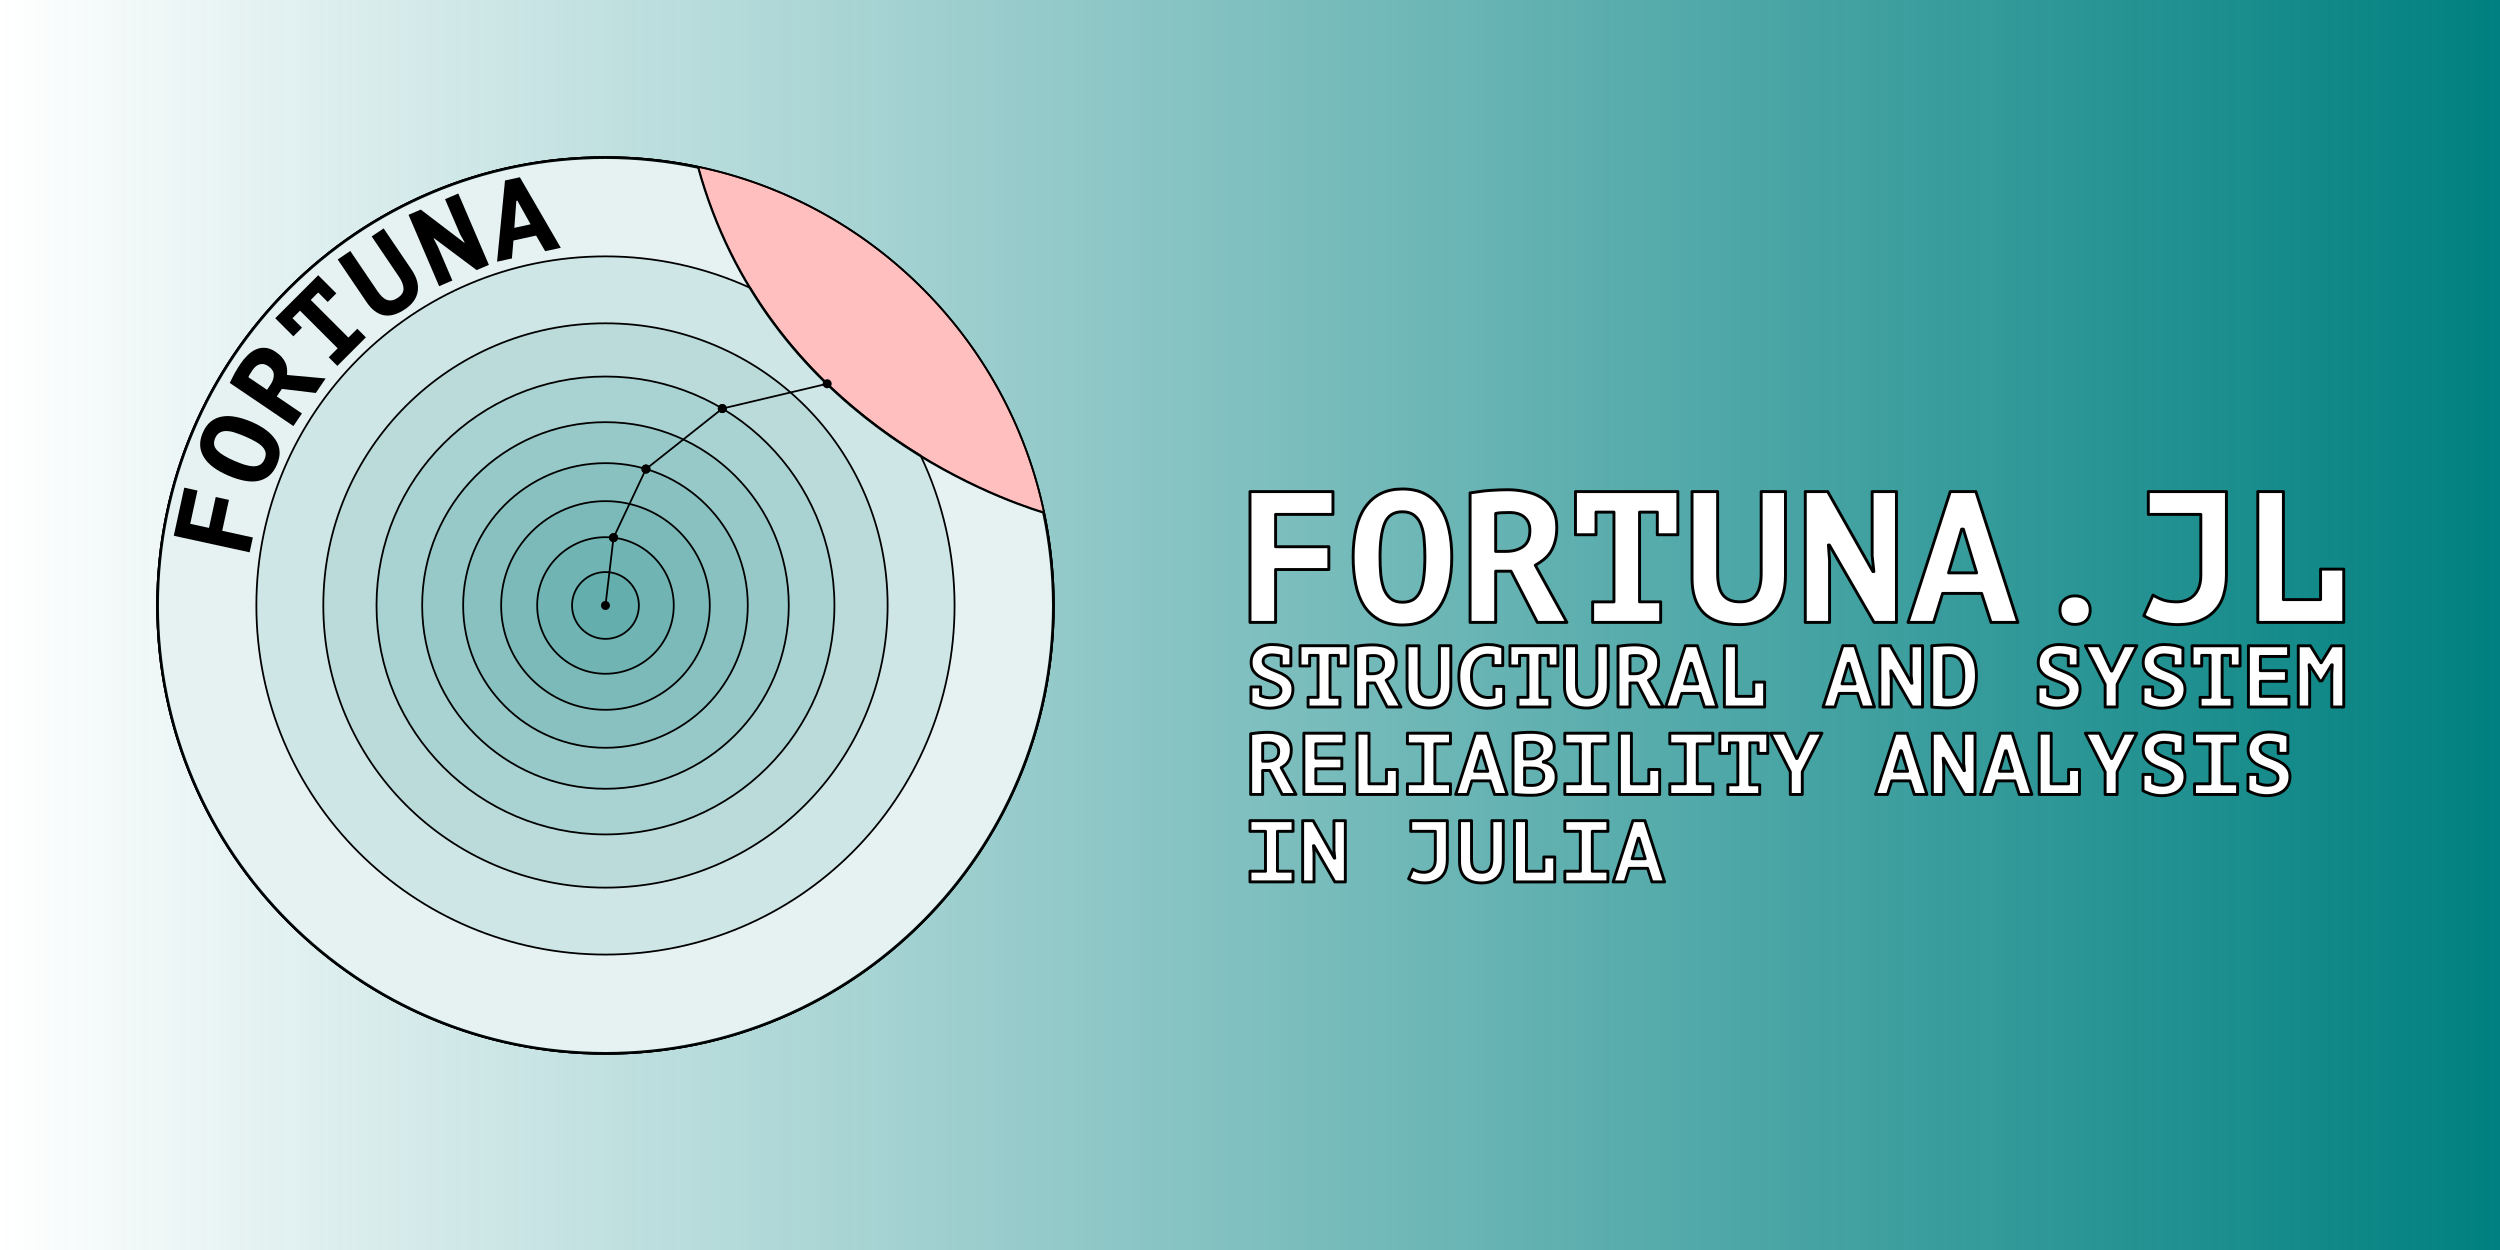
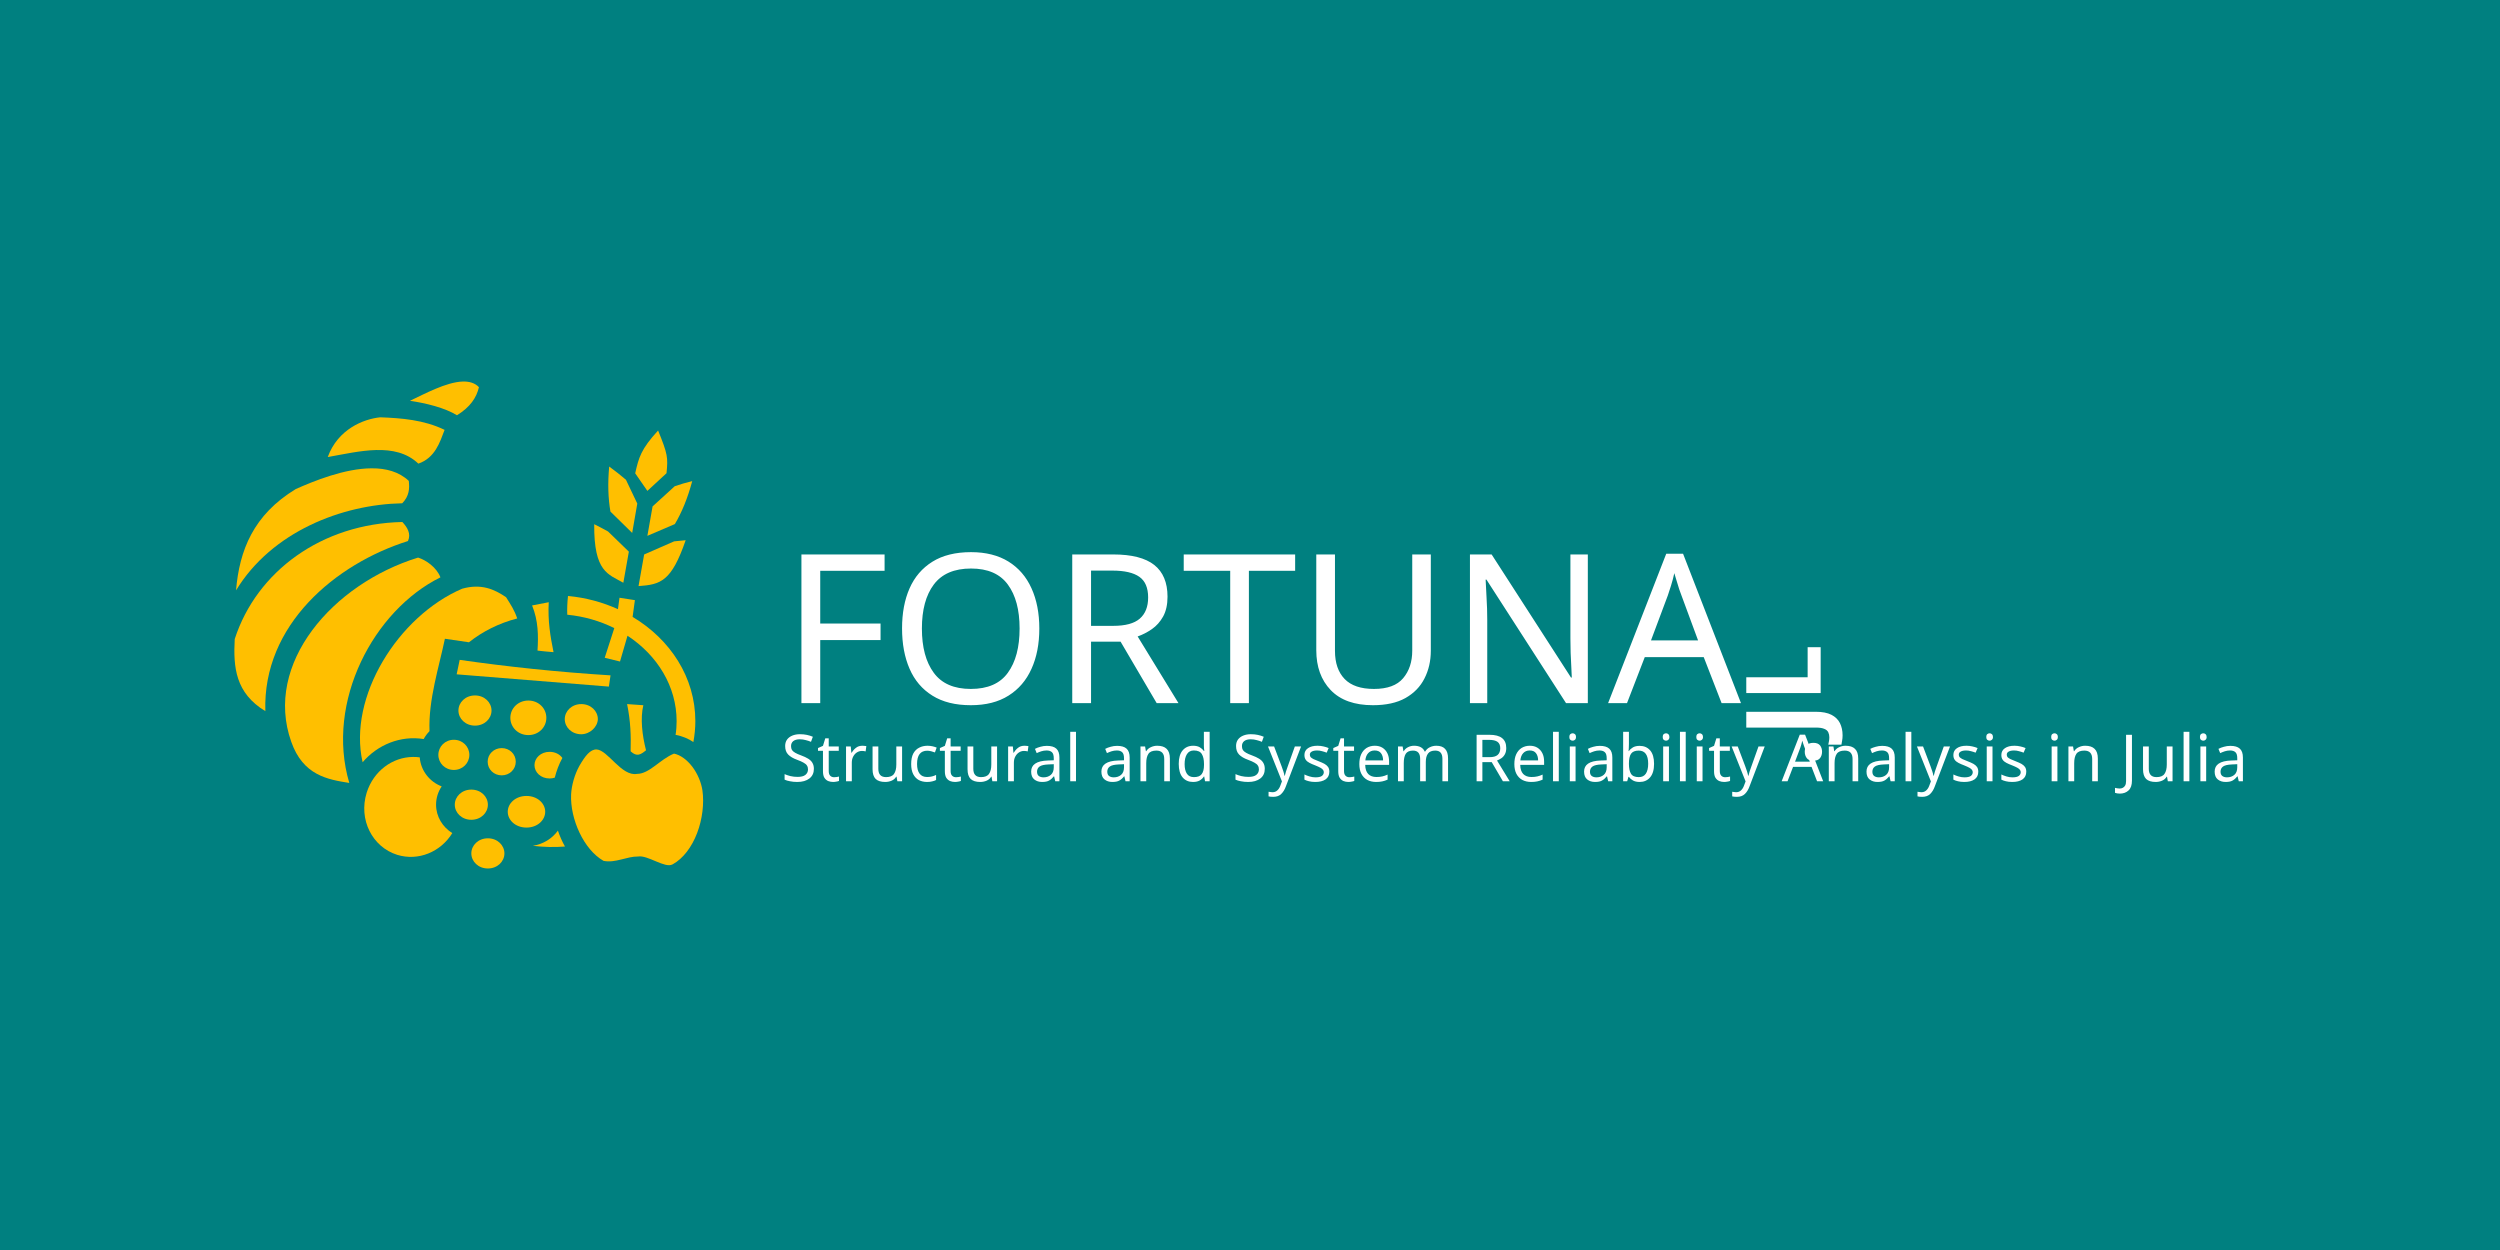
- <svg xmlns="http://www.w3.org/2000/svg" xmlns:xlink="http://www.w3.org/1999/xlink" width="1280" height="640" viewBox="0 0 338.667 169.333" version="1.1" id="svg1" xml:space="preserve">
+ <svg xmlns="http://www.w3.org/2000/svg" width="1280" height="640" viewBox="0 0 338.667 169.333" version="1.1" id="svg1" xml:space="preserve">
  <defs id="defs1">
-     <linearGradient id="linearGradient4">
-       <stop style="stop-color:#008080;stop-opacity:0;" offset="0" id="stop5" />
-       <stop style="stop-color:#008080;stop-opacity:1;" offset="1" id="stop4" />
+     <style id="style1">
+ 
+       .cls-3 {
+         fill: url(#linear-gradient-1);
+       }
+ 
+       .cls-4 {
+         fill: #fc9502;
+       }
+ 
+       .cls-5 {
+         fill: #fce202;
+       }
+     </style>
+     <linearGradient id="linear-gradient-1" gradientUnits="userSpaceOnUse" x1="94.141" y1="255" x2="94.141" y2="0.188" gradientTransform="translate(-89.774,-164.4345)">
+       <stop offset="0" stop-color="#ff4c0d" id="stop1" />
+       <stop offset="1" stop-color="#fc9502" id="stop2" />
    </linearGradient>
-     <linearGradient xlink:href="#linearGradient4" id="linearGradient5" x1="0" y1="84.667" x2="338.667" y2="84.667" gradientUnits="userSpaceOnUse" />
-     <marker style="overflow:visible" id="marker20-8" refX="0" refY="0" orient="auto" markerWidth="1" markerHeight="1" viewBox="0 0 1 1" preserveAspectRatio="xMidYMid">
-       <path transform="scale(0.5)" style="fill:context-stroke;fill-rule:evenodd;stroke:none" d="M 5,0 C 5,2.76 2.76,5 0,5 -2.76,5 -5,2.76 -5,0 c 0,-2.76 2.3,-5 5,-5 2.76,0 5,2.24 5,5 z" id="path20-5" />
-     </marker>
-     <marker style="overflow:visible" id="Dot-5" refX="0" refY="0" orient="auto" markerWidth="1" markerHeight="1" viewBox="0 0 1 1" preserveAspectRatio="xMidYMid">
-       <path transform="scale(0.5)" style="fill:context-stroke;fill-rule:evenodd;stroke:none" d="M 5,0 C 5,2.76 2.76,5 0,5 -2.76,5 -5,2.76 -5,0 c 0,-2.76 2.3,-5 5,-5 2.76,0 5,2.24 5,5 z" id="path19-5" />
-     </marker>
  </defs>
-   <rect style="fill:#ffffff;fill-opacity:1;stroke:none;stroke-width:1;stroke-linejoin:round;stroke-miterlimit:10" id="rect6-2" width="338.667" height="169.333" x="3.8146973e-06" y="3.8146973e-06" />
-   <rect style="fill:url(#linearGradient5);stroke:none;stroke-width:1;stroke-linejoin:round;stroke-miterlimit:10" id="rect6" width="338.667" height="169.333" x="0" y="0" />
-   <g id="g1" transform="matrix(0.2434166,0,0,0.2434167,21.16667,21.16667)">
-     <circle style="display:inline;fill:#ffffff;fill-opacity:1;stroke:#000000;stroke-width:1;stroke-linecap:round;stroke-linejoin:round;stroke-miterlimit:10;stroke-dasharray:none;stroke-opacity:1" id="path21-8" cx="-353.553" cy="3.126388e-13" r="249.5" transform="matrix(-0.7071068,-0.7071068,-0.7071068,0.7071068,0,0)" />
-     <path id="path2-6" style="display:inline;fill:#ff0000;fill-opacity:0.25;stroke:#000000;stroke-width:1;stroke-linecap:round;stroke-linejoin:round;stroke-miterlimit:10;stroke-opacity:1" d="M 250,0.5 A 249.5,249.5 0 0 0 0.5,250 249.5,249.5 0 0 0 250,499.5 249.5,249.5 0 0 0 499.5,250 249.5,249.5 0 0 0 250,0.5 Z m 0,0.499 A 249.001,249.001 0 0 1 301.568,6.455 C 339.406,144.155 466.145,189.959 493.526,198.35 a 249.001,249.001 0 0 1 5.474,51.65 A 249.001,249.001 0 0 1 250,499.001 249.001,249.001 0 0 1 0.999,250 249.001,249.001 0 0 1 250,0.999 Z" />
-     <g id="layer1-2" style="display:inline">
-       <path d="M 301.672,5.967 A 249.5,249.5 0 0 0 250,0.5 249.5,249.5 0 0 0 0.5,250 249.5,249.5 0 0 0 250,499.5 249.5,249.5 0 0 0 499.5,250 249.5,249.5 0 0 0 494.014,198.247 C 466.579,189.839 339.585,143.943 301.672,5.967 Z" style="display:inline;fill:#008080;fill-opacity:0.1;stroke:#000000;stroke-width:1" id="path8-4-5" />
-       <path d="M 425.367,166.537 C 393.402,146.954 357.345,117.267 330.587,73.261 A 194.282,194.282 0 0 0 250,55.718 194.282,194.282 0 0 0 55.718,250 194.282,194.282 0 0 0 250,444.282 194.282,194.282 0 0 0 444.282,250 194.282,194.282 0 0 0 425.367,166.537 Z" style="display:inline;opacity:1;fill:#008080;fill-opacity:0.1;stroke:#000000;stroke-width:1" id="path10-1" />
-       <path id="path3-7-5-3" style="display:inline;opacity:1;fill:#008080;fill-opacity:0.1;stroke:#000000;stroke-width:1" d="M 407.026,250 A 157.026,157.026 0 0 1 250,407.026 157.026,157.026 0 0 1 92.973,250 157.026,157.026 0 0 1 250,92.973 157.026,157.026 0 0 1 407.026,250 Z" />
-       <path id="path3-7-5-2-9" style="display:inline;opacity:1;fill:#008080;fill-opacity:0.1;stroke:#000000;stroke-width:1" d="M 377.418,250 A 127.418,127.418 0 0 1 250,377.418 127.418,127.418 0 0 1 122.582,250 127.418,127.418 0 0 1 250,122.582 127.418,127.418 0 0 1 377.418,250 Z" />
-       <path id="path3-7-5-2-4-7" style="display:inline;opacity:1;fill:#008080;fill-opacity:0.1;stroke:#000000;stroke-width:1" d="M 352.015,250 A 102.015,102.015 0 0 1 250,352.015 102.015,102.015 0 0 1 147.985,250 102.015,102.015 0 0 1 250,147.985 102.015,102.015 0 0 1 352.015,250 Z" />
-       <path id="path3-7-5-2-4-4-3" style="display:inline;opacity:1;fill:#008080;fill-opacity:0.1;stroke:#000000;stroke-width:1" d="M 329.203,250 A 79.203,79.203 0 0 1 250,329.203 79.203,79.203 0 0 1 170.797,250 79.203,79.203 0 0 1 250,170.797 79.203,79.203 0 0 1 329.203,250 Z" />
-       <path id="path3-7-5-2-4-4-5-7" style="display:inline;opacity:1;fill:#008080;fill-opacity:0.1;stroke:#000000;stroke-width:1" d="M 308.065,250 A 58.065,58.065 0 0 1 250,308.065 58.065,58.065 0 0 1 191.935,250 58.065,58.065 0 0 1 250,191.935 58.065,58.065 0 0 1 308.065,250 Z" />
-       <path id="path3-7-5-2-4-4-5-2-5" style="display:inline;opacity:1;fill:#008080;fill-opacity:0.1;stroke:#000000;stroke-width:1" d="M 288.006,250 A 38.006,38.006 0 0 1 250,288.006 38.006,38.006 0 0 1 211.994,250 38.006,38.006 0 0 1 250,211.994 38.006,38.006 0 0 1 288.006,250 Z" />
-       <path id="path3-7-5-2-4-4-5-2-0-0" style="display:inline;opacity:1;fill:#008080;fill-opacity:0.1;stroke:#000000;stroke-width:1" d="M 268.599,250 A 18.599,18.599 0 0 1 250,268.599 18.599,18.599 0 0 1 231.401,250 18.599,18.599 0 0 1 250,231.401 18.599,18.599 0 0 1 268.599,250 Z" />
-     </g>
-     <g id="layer3-2" style="display:inline">
-       <path style="opacity:1;fill:none;fill-opacity:0.9;stroke:#000000;stroke-width:1;stroke-linecap:round;stroke-linejoin:round;stroke-miterlimit:10;stroke-dasharray:none;marker-start:url(#marker20-8);marker-end:url(#Dot-5)" d="M 315.021,140.421 373.387,126.613" id="path18-1" />
-       <path style="display:inline;opacity:1;fill:none;fill-opacity:0.9;stroke:#000000;stroke-width:1;stroke-linecap:round;stroke-linejoin:round;stroke-miterlimit:10;stroke-dasharray:none;marker-start:url(#marker20-8);marker-end:url(#Dot-5)" d="m 272.533,174.073 42.49,-33.651" id="path17-8" />
-       <path style="display:inline;opacity:1;fill:none;fill-opacity:0.9;stroke:#000000;stroke-width:1;stroke-linecap:round;stroke-linejoin:round;stroke-miterlimit:10;stroke-dasharray:none;marker-start:url(#marker20-8);marker-end:url(#Dot-5)" d="m 254.494,212.261 18.04,-38.19" id="path16-7" />
-       <path style="display:inline;opacity:1;fill:none;fill-opacity:0.9;stroke:#000000;stroke-width:1;stroke-linecap:round;stroke-linejoin:round;stroke-miterlimit:10;stroke-dasharray:none;marker-start:url(#marker20-8);marker-end:url(#Dot-5)" d="m 250,250 4.494,-37.739" id="path15-1" />
-     </g>
-     <g id="layer2-5" style="display:inline">
-       <ellipse style="fill:none;stroke:none;stroke-width:1.081;stroke-linejoin:round;stroke-miterlimit:10;stroke-dasharray:none;stroke-opacity:1" id="path1-5" cx="353.553" cy="2.8421709e-14" rx="194.782" ry="194.782" transform="rotate(45)" />
-       <path d="m 9.748,211.212 5.845,-26.78 7.359,1.606 -4.042,18.517 10.435,2.277 3.752,-17.19 7.359,1.606 -3.752,17.19 17.069,3.726 -1.804,8.263 z M 40.103,177.735 q -4.823,-2.068 -8.292,-4.63 -3.469,-2.562 -5.276,-5.554 -1.864,-3.016 -2.09,-6.404 -0.202,-3.445 1.428,-7.247 1.752,-4.085 4.5,-6.265 2.748,-2.18 6.226,-2.771 3.502,-0.648 7.644,0.188 4.167,0.779 8.706,2.725 9.703,4.16 13.601,10.265 3.866,6.024 0.63,13.57 -1.752,4.085 -4.524,6.322 -2.748,2.18 -6.25,2.828 -3.478,0.591 -7.62,-0.244 -4.142,-0.836 -8.681,-2.782 z m 3.503,-8.171 q 2.894,1.241 5.488,2.084 2.618,0.787 4.783,0.909 2.132,0.041 3.77,-0.802 1.662,-0.9 2.611,-3.112 0.852,-1.986 0.617,-3.632 -0.292,-1.67 -1.653,-3.194 -1.362,-1.524 -3.793,-2.903 -2.464,-1.46 -5.982,-2.968 -2.78,-1.192 -5.374,-2.036 -2.57,-0.9 -4.758,-0.965 -2.164,-0.122 -3.826,0.778 -1.719,0.875 -2.692,3.145 -1.703,3.972 1.15,6.874 2.853,2.903 9.662,5.822 z M 40.914,126.159 q 0.592,-1.314 1.338,-2.747 0.73,-1.519 1.528,-2.917 0.832,-1.449 1.647,-2.762 0.814,-1.313 1.541,-2.386 1.696,-2.505 3.834,-4.561 2.122,-2.142 4.578,-3.237 2.491,-1.146 5.246,-0.921 2.79,0.174 5.755,2.182 2.198,1.488 3.522,3.056 1.308,1.482 2.015,3.08 0.708,1.598 0.866,3.345 0.142,1.662 -0.008,3.425 l 21.492,1.953 -5.469,8.077 -18.887,-2.277 -2.838,4.192 14.006,9.485 -4.742,7.003 z m 12.637,-7.1 q -0.727,1.073 -1.403,2.182 -0.641,1.057 -0.869,1.723 l 10.377,7.027 1.869,-2.76 q 1.973,-2.914 1.89,-5.654 -0.083,-2.74 -3.15,-4.817 -2.3,-1.558 -4.548,-0.992 -2.298,0.531 -4.168,3.292 z m 42.437,-7.184 4.977,-4.976 -20.954,-20.954 -4.191,4.191 5.282,5.282 -4.802,4.802 -10.084,-10.084 23.923,-23.922 10.084,10.084 -4.802,4.802 -5.282,-5.282 -4.147,4.147 20.954,20.954 4.933,-4.933 4.802,4.802 -15.89,15.89 z m 23.902,-67.237 6.646,-4.5 15.507,22.901 q 2.354,3.476 3.164,6.655 0.776,3.128 0.231,5.957 -0.528,2.743 -2.275,5.119 -1.747,2.376 -4.507,4.245 -6.646,4.5 -12.047,3.46 -5.35,-1.074 -9.538,-7.26 l -16.096,-23.77 7.003,-4.742 15.161,22.39 q 2.769,4.09 5.498,4.926 2.729,0.836 5.898,-1.31 3.067,-2.077 3.081,-4.919 0.03,-2.928 -2.566,-6.762 z m 34.789,1.053 -0.284,0.122 2.36,4.564 8.052,18.781 -7.376,3.163 -17.029,-39.719 6.809,-2.919 24.143,18.398 0.284,-0.122 -2.554,-4.547 -8.369,-19.519 7.376,-3.163 17.029,39.719 -6.809,2.919 z m 56.716,-1.543 -12.606,2.751 -0.855,9.981 -8.263,1.803 4.417,-45.196 8.263,-1.803 22.785,39.26 -8.686,1.896 z m -12.124,-4.305 9.047,-1.974 -7.363,-13.179 -0.543,0.118 z" id="text3" style="font-weight:bold;font-size:61.736px;line-height:1;font-family:'PT Mono';-inkscape-font-specification:'PT Mono, Bold';text-align:center;text-anchor:middle;stroke-linejoin:round;stroke-miterlimit:10" aria-label="FORTUNA" />
-     </g>
+   <rect style="display:inline;fill:#008080;fill-opacity:1;stroke:none;stroke-width:0;stroke-linecap:round;stroke-linejoin:round;stroke-miterlimit:10;stroke-dasharray:none" id="rect1" width="338.667" height="169.333" x="0" y="-1.110223e-16" />
+   <g id="g1">
+     <text xml:space="preserve" style="font-style:normal;font-variant:normal;font-weight:normal;font-stretch:normal;font-size:8.819px;line-height:1.5;font-family:'Tamil MN';-inkscape-font-specification:'Tamil MN, Normal';font-variant-ligatures:normal;font-variant-caps:normal;font-variant-numeric:normal;font-variant-east-asian:normal;text-align:center;text-anchor:middle;fill:#ffffff;fill-opacity:1;stroke:none;stroke-width:0;stroke-linecap:round;stroke-linejoin:round;stroke-miterlimit:10;stroke-dasharray:none" x="105.833" y="105.833" id="text4-5">
+       <tspan id="tspan15" x="105.833" y="105.833" style="text-align:start;text-anchor:start">Structural and System Reliability Analysis in Julia</tspan>
+     </text>
+     <text xml:space="preserve" style="font-style:normal;font-variant:normal;font-weight:bold;font-stretch:normal;font-size:14.111px;line-height:1.5;font-family:'Tamil MN';-inkscape-font-specification:'Tamil MN, Bold';font-variant-ligatures:normal;font-variant-caps:normal;font-variant-numeric:normal;font-variant-east-asian:normal;text-align:center;text-anchor:middle;fill:#ffffff;fill-opacity:1;stroke:none;stroke-width:0;stroke-linecap:round;stroke-linejoin:round;stroke-miterlimit:10;stroke-dasharray:none" x="-86.344" y="246.641" id="text4-8" transform="rotate(-90)">
+       <tspan id="tspan5" x="-86.344" y="246.641" style="font-style:normal;font-variant:normal;font-weight:bold;font-stretch:normal;font-size:14.111px;font-family:'Tamil MN';-inkscape-font-specification:'Tamil MN, Bold';font-variant-ligatures:normal;font-variant-caps:normal;font-variant-numeric:normal;font-variant-east-asian:normal">.JL</tspan>
+     </text>
+     <text xml:space="preserve" style="font-style:normal;font-variant:normal;font-weight:normal;font-stretch:normal;font-size:28.222px;line-height:1.5;font-family:'Tamil MN';-inkscape-font-specification:'Tamil MN, Normal';font-variant-ligatures:normal;font-variant-caps:normal;font-variant-numeric:normal;font-variant-east-asian:normal;fill:#ffffff;stroke-width:0;stroke-linecap:round;stroke-linejoin:round;stroke-miterlimit:10" x="105.833" y="95.25" id="text1">
+       <tspan id="tspan1" style="font-style:normal;font-variant:normal;font-weight:normal;font-stretch:normal;font-size:28.222px;font-family:'Tamil MN';-inkscape-font-specification:'Tamil MN, Normal';font-variant-ligatures:normal;font-variant-caps:normal;font-variant-numeric:normal;font-variant-east-asian:normal;stroke-width:0" x="105.833" y="95.25">FORTUNA</tspan>
+     </text>
  </g>
-   <g id="text7-6" style="font-weight:bold;font-size:11.848px;line-height:1;font-family:'PT Mono';-inkscape-font-specification:'PT Mono, Bold';fill:#ffffff;stroke-width:1;stroke-linejoin:round;stroke-miterlimit:10" aria-label="STRUCTURAL AND SYSTEM&#10;RELIABILITY ANALYSIS&#10;IN JULIA">
-     <path d="m 169.333,118.022 h 2.097 v -5.403 h -2.097 v -1.445 h 5.829 v 1.445 h -2.109 v 5.403 h 2.109 v 1.445 h -5.829 z m 8.661,-3.46 h -0.059 l 0.071,0.983 v 3.922 h -1.54 v -8.293 h 1.422 l 2.867,5.071 h 0.059 l -0.107,-0.995 v -4.076 h 1.54 v 8.293 h -1.422 z m 13.115,-3.388 h 4.952 v 5.284 q 0,0.675 -0.178,1.268 -0.166,0.592 -0.616,1.054 -0.284,0.284 -0.616,0.45 -0.32,0.166 -0.628,0.249 -0.308,0.083 -0.581,0.107 -0.273,0.024 -0.45,0.024 -0.569,0 -1.102,-0.13 -0.533,-0.118 -1.066,-0.438 l 0.581,-1.303 q 0.45,0.261 0.77,0.344 0.332,0.083 0.758,0.083 0.261,0 0.557,-0.095 0.308,-0.107 0.533,-0.344 0.415,-0.45 0.415,-1.256 v -3.85 h -3.329 z m 10.995,0 h 1.54 v 5.308 q 0,0.806 -0.213,1.398 -0.213,0.581 -0.604,0.972 -0.379,0.379 -0.912,0.569 -0.533,0.19 -1.173,0.19 -1.54,0 -2.287,-0.746 -0.735,-0.746 -0.735,-2.18 v -5.509 h 1.623 v 5.189 q 0,0.948 0.344,1.374 0.344,0.427 1.078,0.427 0.711,0 1.019,-0.45 0.32,-0.462 0.32,-1.351 z m 7.038,4.917 h 1.469 v 3.377 h -5.45 v -8.293 h 1.623 v 6.848 h 2.358 z m 2.843,1.931 h 2.097 v -5.403 h -2.097 v -1.445 h 5.829 v 1.445 h -2.109 v 5.403 h 2.109 v 1.445 h -5.829 z m 11.208,-0.391 h -2.476 l -0.569,1.836 h -1.623 l 2.678,-8.293 h 1.623 l 2.666,8.293 h -1.706 z m -2.097,-1.303 h 1.777 l -0.841,-2.772 h -0.107 z" id="path4" style="fill:#ffffff;fill-opacity:1;stroke:#000000;stroke-width:0.397;stroke-dasharray:none;stroke-opacity:1" />
-     <path d="m 169.428,99.409 q 0.273,-0.047 0.581,-0.083 0.32,-0.047 0.628,-0.071 0.32,-0.024 0.616,-0.036 0.296,-0.012 0.545,-0.012 0.581,0 1.137,0.118 0.569,0.107 1.007,0.379 0.45,0.272 0.711,0.735 0.272,0.462 0.272,1.149 0,0.509 -0.107,0.889 -0.095,0.367 -0.273,0.652 -0.178,0.284 -0.438,0.498 -0.249,0.201 -0.545,0.367 l 2.002,3.625 h -1.872 l -1.671,-3.246 h -0.972 v 3.246 h -1.623 z m 2.488,1.244 q -0.249,0 -0.498,0.012 -0.237,0.012 -0.367,0.047 v 2.405 h 0.64 q 0.675,0 1.102,-0.308 0.427,-0.308 0.427,-1.019 0,-0.533 -0.332,-0.829 -0.332,-0.308 -0.972,-0.308 z m 4.715,-1.327 h 5.438 v 1.445 h -3.815 v 1.931 h 3.519 v 1.445 h -3.519 v 2.026 h 3.874 v 1.445 h -5.497 z m 11.184,4.917 h 1.469 v 3.377 h -5.45 v -8.293 h 1.623 v 6.848 h 2.358 z m 2.843,1.931 h 2.097 v -5.403 h -2.097 v -1.445 h 5.829 v 1.445 h -2.109 v 5.403 h 2.109 v 1.445 h -5.829 z m 11.208,-0.391 h -2.476 l -0.569,1.836 h -1.623 l 2.678,-8.293 h 1.623 l 2.666,8.293 h -1.706 z m -2.097,-1.303 h 1.777 l -0.841,-2.772 h -0.107 z m 10.781,-3.223 q 0,0.308 -0.083,0.616 -0.071,0.308 -0.249,0.569 -0.178,0.249 -0.462,0.45 -0.284,0.19 -0.687,0.284 v 0.071 q 0.355,0.059 0.675,0.201 0.32,0.142 0.557,0.391 0.237,0.249 0.367,0.604 0.142,0.355 0.142,0.841 0,0.64 -0.272,1.114 -0.273,0.462 -0.735,0.758 -0.45,0.296 -1.031,0.438 -0.581,0.142 -1.197,0.142 -0.201,0 -0.521,0 -0.308,0 -0.675,-0.024 -0.355,-0.012 -0.735,-0.047 -0.367,-0.035 -0.675,-0.107 v -8.175 q 0.225,-0.036 0.509,-0.071 0.296,-0.036 0.628,-0.059 0.332,-0.024 0.675,-0.036 0.355,-0.012 0.699,-0.012 0.581,0 1.126,0.095 0.557,0.083 0.983,0.308 0.438,0.225 0.699,0.628 0.261,0.403 0.261,1.019 z m -2.962,5.142 q 0.296,0 0.569,-0.071 0.284,-0.071 0.498,-0.213 0.213,-0.154 0.344,-0.379 0.13,-0.225 0.13,-0.533 0,-0.391 -0.154,-0.616 -0.154,-0.225 -0.403,-0.344 -0.249,-0.13 -0.557,-0.166 -0.308,-0.036 -0.616,-0.036 h -0.865 v 2.287 q 0.059,0.024 0.19,0.035 0.13,0.012 0.273,0.024 0.154,0 0.308,0.012 0.166,0 0.284,0 z m -0.533,-3.59 q 0.166,0 0.379,-0.012 0.225,-0.012 0.367,-0.035 0.45,-0.142 0.77,-0.427 0.332,-0.284 0.332,-0.746 0,-0.308 -0.118,-0.509 -0.118,-0.201 -0.32,-0.32 -0.19,-0.118 -0.438,-0.166 -0.249,-0.047 -0.521,-0.047 -0.308,0 -0.569,0.012 -0.261,0.012 -0.403,0.035 v 2.216 z m 4.929,3.365 h 2.097 v -5.403 h -2.097 v -1.445 h 5.829 v 1.445 h -2.109 v 5.403 h 2.109 v 1.445 h -5.829 z m 11.374,-1.931 h 1.469 v 3.377 h -5.45 v -8.293 h 1.623 v 6.848 h 2.358 z m 2.843,1.931 h 2.097 v -5.403 H 226.202 v -1.445 h 5.829 v 1.445 h -2.109 v 5.403 h 2.109 v 1.445 H 226.202 Z m 7.867,0.142 h 1.351 v -5.687 h -1.137 v 1.434 h -1.303 v -2.737 h 6.493 v 2.737 h -1.303 v -1.434 h -1.126 v 5.687 h 1.339 v 1.303 h -4.313 z m 8.459,-1.753 -2.678,-5.237 h 1.931 l 1.599,3.424 h 0.059 l 1.635,-3.424 h 1.742 l -2.666,5.225 v 3.069 h -1.623 z m 16.208,1.22 h -2.476 l -0.569,1.836 h -1.623 l 2.678,-8.293 h 1.623 l 2.666,8.293 h -1.706 z m -2.097,-1.303 h 1.777 l -0.841,-2.772 h -0.107 z m 6.658,-1.765 h -0.059 l 0.071,0.983 v 3.922 h -1.54 v -8.293 h 1.422 l 2.867,5.071 h 0.059 l -0.107,-0.995 v -4.076 h 1.54 v 8.293 h -1.422 z m 9.656,3.069 h -2.476 l -0.569,1.836 h -1.623 l 2.678,-8.293 h 1.623 l 2.666,8.293 h -1.706 z m -2.097,-1.303 h 1.777 l -0.841,-2.772 h -0.107 z m 9.371,-0.237 h 1.469 v 3.377 h -5.45 v -8.293 h 1.623 v 6.848 h 2.358 z m 4.952,0.32 -2.678,-5.237 h 1.931 l 1.599,3.424 h 0.059 l 1.635,-3.424 h 1.742 l -2.666,5.225 v 3.069 h -1.623 z m 5.13,0.344 h 1.303 v 1.173 q 0.035,0.012 0.071,0.024 0.272,0.118 0.592,0.201 0.332,0.071 0.699,0.071 0.663,0 1.031,-0.261 0.367,-0.272 0.367,-0.723 0,-0.403 -0.308,-0.652 -0.296,-0.249 -0.746,-0.438 -0.438,-0.19 -0.972,-0.379 -0.521,-0.19 -0.972,-0.474 -0.438,-0.296 -0.746,-0.735 -0.296,-0.438 -0.296,-1.137 0,-0.533 0.201,-0.972 0.213,-0.45 0.581,-0.77 0.379,-0.32 0.9,-0.498 0.521,-0.178 1.161,-0.178 0.723,0 1.422,0.13 0.699,0.13 1.114,0.355 v 2.405 h -1.303 v -1.315 q -0.035,0 -0.071,-0.012 -0.261,-0.071 -0.569,-0.107 -0.296,-0.047 -0.592,-0.047 -0.569,0 -0.9,0.225 -0.32,0.225 -0.32,0.604 0,0.391 0.296,0.64 0.308,0.249 0.746,0.45 0.45,0.201 0.972,0.403 0.533,0.201 0.972,0.498 0.45,0.284 0.746,0.723 0.308,0.438 0.308,1.102 0,0.64 -0.237,1.126 -0.237,0.474 -0.663,0.806 -0.427,0.32 -1.007,0.474 -0.581,0.166 -1.256,0.166 -0.45,0 -0.841,-0.071 -0.379,-0.071 -0.711,-0.178 -0.32,-0.107 -0.569,-0.225 -0.249,-0.118 -0.403,-0.201 z m 6.978,1.268 h 2.097 v -5.403 h -2.097 v -1.445 h 5.829 v 1.445 h -2.109 v 5.403 h 2.109 v 1.445 h -5.829 z m 7.239,-1.268 h 1.303 v 1.173 q 0.035,0.012 0.071,0.024 0.272,0.118 0.592,0.201 0.332,0.071 0.699,0.071 0.663,0 1.031,-0.261 0.367,-0.272 0.367,-0.723 0,-0.403 -0.308,-0.652 -0.296,-0.249 -0.746,-0.438 -0.438,-0.19 -0.972,-0.379 -0.521,-0.19 -0.972,-0.474 -0.438,-0.296 -0.746,-0.735 -0.296,-0.438 -0.296,-1.137 0,-0.533 0.201,-0.972 0.213,-0.45 0.581,-0.77 0.379,-0.32 0.9,-0.498 0.521,-0.178 1.161,-0.178 0.723,0 1.422,0.13 0.699,0.13 1.114,0.355 v 2.405 h -1.303 v -1.315 q -0.035,0 -0.071,-0.012 -0.261,-0.071 -0.569,-0.107 -0.296,-0.047 -0.592,-0.047 -0.569,0 -0.9,0.225 -0.32,0.225 -0.32,0.604 0,0.391 0.296,0.64 0.308,0.249 0.746,0.45 0.45,0.201 0.972,0.403 0.533,0.201 0.972,0.498 0.45,0.284 0.746,0.723 0.308,0.438 0.308,1.102 0,0.64 -0.237,1.126 -0.237,0.474 -0.663,0.806 -0.427,0.32 -1.007,0.474 -0.581,0.166 -1.256,0.166 -0.45,0 -0.841,-0.071 -0.379,-0.071 -0.711,-0.178 -0.32,-0.107 -0.569,-0.225 -0.249,-0.118 -0.403,-0.201 z" id="path3" style="font-weight:bold;font-size:11.848px;line-height:1;font-family:'PT Mono';-inkscape-font-specification:'PT Mono, Bold';fill:#ffffff;fill-opacity:1;stroke:#000000;stroke-width:0.397;stroke-linejoin:round;stroke-miterlimit:10;stroke-dasharray:none;stroke-opacity:1" />
-     <path d="m 169.464,93.059 h 1.303 v 1.173 q 0.036,0.012 0.071,0.024 0.273,0.118 0.592,0.201 0.332,0.071 0.699,0.071 0.663,0 1.031,-0.261 0.367,-0.272 0.367,-0.723 0,-0.403 -0.308,-0.652 -0.296,-0.249 -0.746,-0.438 -0.438,-0.19 -0.972,-0.379 -0.521,-0.19 -0.972,-0.474 -0.438,-0.296 -0.746,-0.735 -0.296,-0.438 -0.296,-1.137 0,-0.533 0.201,-0.972 0.213,-0.45 0.581,-0.77 0.379,-0.32 0.9,-0.498 0.521,-0.178 1.161,-0.178 0.723,0 1.422,0.13 0.699,0.13 1.114,0.355 v 2.405 h -1.303 v -1.315 q -0.036,0 -0.071,-0.012 -0.261,-0.071 -0.569,-0.107 -0.296,-0.047 -0.592,-0.047 -0.569,0 -0.9,0.225 -0.32,0.225 -0.32,0.604 0,0.391 0.296,0.64 0.308,0.249 0.746,0.45 0.45,0.201 0.972,0.403 0.533,0.201 0.972,0.498 0.45,0.284 0.746,0.723 0.308,0.438 0.308,1.102 0,0.64 -0.237,1.126 -0.237,0.474 -0.663,0.806 -0.427,0.32 -1.007,0.474 -0.581,0.166 -1.256,0.166 -0.45,0 -0.841,-0.071 -0.379,-0.071 -0.711,-0.178 -0.32,-0.107 -0.569,-0.225 -0.249,-0.118 -0.403,-0.201 z m 7.737,1.41 h 1.351 v -5.687 h -1.137 v 1.434 h -1.303 v -2.737 h 6.493 v 2.737 h -1.303 v -1.434 h -1.126 v 5.687 h 1.339 v 1.303 h -4.313 z m 6.445,-6.907 q 0.272,-0.047 0.581,-0.083 0.32,-0.047 0.628,-0.071 0.32,-0.024 0.616,-0.036 0.296,-0.012 0.545,-0.012 0.581,0 1.137,0.118 0.569,0.107 1.007,0.379 0.45,0.272 0.711,0.735 0.273,0.462 0.273,1.149 0,0.509 -0.107,0.889 -0.095,0.367 -0.273,0.652 -0.178,0.284 -0.438,0.498 -0.249,0.201 -0.545,0.367 l 2.002,3.625 h -1.872 l -1.671,-3.246 h -0.972 v 3.246 h -1.623 z m 2.488,1.244 q -0.249,0 -0.498,0.012 -0.237,0.012 -0.367,0.047 v 2.405 h 0.64 q 0.675,0 1.102,-0.308 0.427,-0.308 0.427,-1.019 0,-0.533 -0.332,-0.829 -0.332,-0.308 -0.972,-0.308 z m 8.862,-1.327 h 1.54 v 5.308 q 0,0.806 -0.213,1.398 -0.213,0.581 -0.604,0.972 -0.379,0.379 -0.912,0.569 -0.533,0.19 -1.173,0.19 -1.54,0 -2.287,-0.746 -0.735,-0.746 -0.735,-2.18 v -5.509 h 1.623 v 5.189 q 0,0.948 0.344,1.374 0.344,0.427 1.078,0.427 0.711,0 1.019,-0.45 0.32,-0.462 0.32,-1.351 z m 7.393,5.509 h 1.303 v 2.37 q -0.379,0.272 -0.972,0.427 -0.581,0.154 -1.197,0.154 -0.782,0 -1.493,-0.225 -0.699,-0.237 -1.232,-0.746 -0.533,-0.521 -0.853,-1.339 -0.32,-0.829 -0.32,-2.002 0,-1.22 0.355,-2.038 0.367,-0.829 0.936,-1.327 0.569,-0.509 1.268,-0.723 0.699,-0.225 1.374,-0.225 0.711,0 1.197,0.118 0.498,0.118 0.817,0.272 v 2.464 h -1.303 v -1.351 q -0.367,-0.059 -0.758,-0.059 -0.462,0 -0.865,0.178 -0.391,0.166 -0.687,0.521 -0.296,0.355 -0.462,0.9 -0.166,0.533 -0.166,1.268 0,0.64 0.154,1.173 0.154,0.521 0.45,0.9 0.296,0.379 0.723,0.592 0.427,0.201 0.972,0.201 0.391,0 0.758,-0.071 z m 3.246,1.481 h 1.351 v -5.687 h -1.137 v 1.434 h -1.303 v -2.737 h 6.493 v 2.737 h -1.303 v -1.434 h -1.126 v 5.687 h 1.339 v 1.303 h -4.313 z m 10.687,-6.99 h 1.54 v 5.308 q 0,0.806 -0.213,1.398 -0.213,0.581 -0.604,0.972 -0.379,0.379 -0.912,0.569 -0.533,0.19 -1.173,0.19 -1.54,0 -2.287,-0.746 -0.735,-0.746 -0.735,-2.18 v -5.509 h 1.623 v 5.189 q 0,0.948 0.344,1.374 0.344,0.427 1.078,0.427 0.711,0 1.019,-0.45 0.32,-0.462 0.32,-1.351 z m 2.867,0.083 q 0.273,-0.047 0.581,-0.083 0.32,-0.047 0.628,-0.071 0.32,-0.024 0.616,-0.036 0.296,-0.012 0.545,-0.012 0.581,0 1.137,0.118 0.569,0.107 1.007,0.379 0.45,0.272 0.711,0.735 0.272,0.462 0.272,1.149 0,0.509 -0.107,0.889 -0.095,0.367 -0.273,0.652 -0.178,0.284 -0.438,0.498 -0.249,0.201 -0.545,0.367 l 2.002,3.625 h -1.872 l -1.671,-3.246 h -0.972 v 3.246 h -1.623 z m 2.488,1.244 q -0.249,0 -0.498,0.012 -0.237,0.012 -0.367,0.047 v 2.405 h 0.64 q 0.675,0 1.102,-0.308 0.427,-0.308 0.427,-1.019 0,-0.533 -0.332,-0.829 -0.332,-0.308 -0.972,-0.308 z m 8.625,5.13 h -2.476 l -0.569,1.836 h -1.623 l 2.678,-8.293 h 1.623 l 2.666,8.293 h -1.706 z m -2.097,-1.303 h 1.777 l -0.841,-2.772 h -0.107 z m 9.371,-0.237 h 1.469 v 3.377 h -5.45 v -8.293 h 1.623 v 6.848 h 2.358 z m 14.051,1.54 h -2.476 l -0.569,1.836 h -1.623 l 2.678,-8.293 h 1.623 l 2.666,8.293 h -1.706 z m -2.097,-1.303 h 1.777 l -0.841,-2.772 h -0.107 z m 6.658,-1.765 h -0.059 l 0.071,0.983 v 3.922 h -1.54 v -8.293 h 1.422 l 2.867,5.071 h 0.059 l -0.107,-0.995 v -4.076 h 1.54 v 8.293 h -1.422 z m 5.509,-3.388 q 0.107,-0.012 0.367,-0.036 0.273,-0.024 0.604,-0.036 0.344,-0.024 0.699,-0.036 0.367,-0.012 0.652,-0.012 1.102,0 1.825,0.32 0.723,0.32 1.137,0.889 0.427,0.557 0.592,1.327 0.166,0.758 0.166,1.659 0,0.817 -0.166,1.599 -0.166,0.782 -0.604,1.398 -0.427,0.604 -1.197,0.983 -0.758,0.367 -1.955,0.367 -0.19,0 -0.486,-0.012 -0.296,-0.012 -0.604,-0.036 -0.308,-0.012 -0.592,-0.036 -0.284,-0.012 -0.438,-0.036 z m 2.381,1.327 q -0.225,0 -0.438,0.024 -0.213,0.012 -0.32,0.024 v 5.557 q 0.047,0.012 0.142,0.024 0.095,0 0.19,0.012 0.107,0 0.201,0.012 0.095,0 0.154,0 0.687,0 1.09,-0.249 0.415,-0.261 0.616,-0.675 0.201,-0.415 0.261,-0.936 0.059,-0.521 0.059,-1.043 0,-0.45 -0.059,-0.936 -0.047,-0.486 -0.249,-0.889 -0.19,-0.403 -0.581,-0.663 -0.391,-0.261 -1.066,-0.261 z m 12.014,4.253 h 1.303 v 1.173 q 0.035,0.012 0.071,0.024 0.272,0.118 0.592,0.201 0.332,0.071 0.699,0.071 0.663,0 1.031,-0.261 0.367,-0.272 0.367,-0.723 0,-0.403 -0.308,-0.652 -0.296,-0.249 -0.746,-0.438 -0.438,-0.19 -0.972,-0.379 -0.521,-0.19 -0.972,-0.474 -0.438,-0.296 -0.746,-0.735 -0.296,-0.438 -0.296,-1.137 0,-0.533 0.201,-0.972 0.213,-0.45 0.581,-0.77 0.379,-0.32 0.9,-0.498 0.521,-0.178 1.161,-0.178 0.723,0 1.422,0.13 0.699,0.13 1.114,0.355 v 2.405 h -1.303 v -1.315 q -0.035,0 -0.071,-0.012 -0.261,-0.071 -0.569,-0.107 -0.296,-0.047 -0.592,-0.047 -0.569,0 -0.9,0.225 -0.32,0.225 -0.32,0.604 0,0.391 0.296,0.64 0.308,0.249 0.746,0.45 0.45,0.201 0.972,0.403 0.533,0.201 0.972,0.498 0.45,0.284 0.746,0.723 0.308,0.438 0.308,1.102 0,0.64 -0.237,1.126 -0.237,0.474 -0.663,0.806 -0.427,0.32 -1.007,0.474 -0.581,0.166 -1.256,0.166 -0.45,0 -0.841,-0.071 -0.379,-0.071 -0.711,-0.178 -0.32,-0.107 -0.569,-0.225 -0.249,-0.118 -0.403,-0.201 z m 9.087,-0.344 -2.678,-5.237 h 1.931 l 1.599,3.424 h 0.059 l 1.635,-3.424 h 1.742 l -2.666,5.225 v 3.069 h -1.623 z m 5.13,0.344 h 1.303 v 1.173 q 0.035,0.012 0.071,0.024 0.272,0.118 0.592,0.201 0.332,0.071 0.699,0.071 0.663,0 1.031,-0.261 0.367,-0.272 0.367,-0.723 0,-0.403 -0.308,-0.652 -0.296,-0.249 -0.746,-0.438 -0.438,-0.19 -0.972,-0.379 -0.521,-0.19 -0.972,-0.474 -0.438,-0.296 -0.746,-0.735 -0.296,-0.438 -0.296,-1.137 0,-0.533 0.201,-0.972 0.213,-0.45 0.581,-0.77 0.379,-0.32 0.9,-0.498 0.521,-0.178 1.161,-0.178 0.723,0 1.422,0.13 0.699,0.13 1.114,0.355 v 2.405 h -1.303 v -1.315 q -0.035,0 -0.071,-0.012 -0.261,-0.071 -0.569,-0.107 -0.296,-0.047 -0.592,-0.047 -0.569,0 -0.9,0.225 -0.32,0.225 -0.32,0.604 0,0.391 0.296,0.64 0.308,0.249 0.746,0.45 0.45,0.201 0.972,0.403 0.533,0.201 0.972,0.498 0.45,0.284 0.746,0.723 0.308,0.438 0.308,1.102 0,0.64 -0.237,1.126 -0.237,0.474 -0.663,0.806 -0.427,0.32 -1.007,0.474 -0.581,0.166 -1.256,0.166 -0.45,0 -0.841,-0.071 -0.379,-0.071 -0.711,-0.178 -0.32,-0.107 -0.569,-0.225 -0.249,-0.118 -0.403,-0.201 z m 7.737,1.41 h 1.351 v -5.687 h -1.137 v 1.434 h -1.303 v -2.737 h 6.493 v 2.737 h -1.303 v -1.434 h -1.126 v 5.687 h 1.339 v 1.303 h -4.313 z m 6.54,-6.99 h 5.438 v 1.445 h -3.815 v 1.931 h 3.519 v 1.445 h -3.519 v 2.026 h 3.874 v 1.445 h -5.497 z m 11.291,3.874 0.059,-1.291 h -0.071 l -1.327,2.168 h -0.284 l -1.386,-2.168 h -0.059 l 0.071,1.161 v 4.549 h -1.54 v -8.293 h 1.647 l 1.422,2.298 h 0.047 l 1.41,-2.298 h 1.635 v 8.293 h -1.623 z" id="path1" style="font-weight:bold;font-size:11.848px;line-height:1;font-family:'PT Mono';-inkscape-font-specification:'PT Mono, Bold';fill:#ffffff;fill-opacity:1;stroke:#000000;stroke-width:0.397;stroke-linejoin:round;stroke-miterlimit:10;stroke-dasharray:none;stroke-opacity:1" />
-     <path d="m 169.333,66.595 h 11.238 v 3.088 h -7.77 v 4.379 h 7.213 v 3.088 h -7.213 v 7.163 h -3.468 z m 13.971,8.859 q 0,-2.151 0.405,-3.872 0.405,-1.721 1.24,-2.885 0.835,-1.19 2.075,-1.822 1.266,-0.633 2.961,-0.633 1.822,0 3.088,0.683 1.266,0.683 2.05,1.898 0.81,1.215 1.164,2.911 0.38,1.696 0.38,3.721 0,4.328 -1.67,6.783 -1.645,2.43 -5.011,2.43 -1.822,0 -3.113,-0.683 -1.266,-0.683 -2.075,-1.898 -0.785,-1.215 -1.139,-2.911 -0.354,-1.696 -0.354,-3.721 z m 3.645,0 q 0,1.291 0.101,2.404 0.127,1.114 0.43,1.949 0.329,0.81 0.911,1.291 0.607,0.481 1.595,0.481 0.886,0 1.468,-0.354 0.582,-0.38 0.936,-1.139 0.354,-0.759 0.481,-1.898 0.152,-1.164 0.152,-2.734 0,-1.24 -0.101,-2.354 -0.076,-1.114 -0.405,-1.949 -0.304,-0.835 -0.911,-1.316 -0.607,-0.506 -1.62,-0.506 -1.772,0 -2.404,1.544 -0.633,1.544 -0.633,4.581 z m 12.2,-8.681 q 0.582,-0.101 1.24,-0.177 0.683,-0.101 1.341,-0.152 0.683,-0.051 1.316,-0.076 0.633,-0.025 1.164,-0.025 1.24,0 2.43,0.253 1.215,0.228 2.151,0.81 0.962,0.582 1.519,1.569 0.582,0.987 0.582,2.455 0,1.088 -0.228,1.898 -0.202,0.785 -0.582,1.392 -0.38,0.607 -0.936,1.063 -0.532,0.43 -1.164,0.785 l 4.277,7.745 h -3.999 l -3.569,-6.935 h -2.075 v 6.935 h -3.468 z m 5.315,2.658 q -0.532,0 -1.063,0.025 -0.506,0.025 -0.785,0.101 v 5.138 h 1.367 q 1.443,0 2.354,-0.658 0.911,-0.658 0.911,-2.177 0,-1.139 -0.709,-1.772 -0.709,-0.658 -2.075,-0.658 z m 11.288,12.098 h 2.885 V 69.379 h -2.43 v 3.063 h -2.784 v -5.847 h 13.87 v 5.847 h -2.784 v -3.063 h -2.404 v 12.149 h 2.86 v 2.784 h -9.213 z m 22.83,-14.933 h 3.29 v 11.339 q 0,1.721 -0.456,2.987 -0.456,1.24 -1.291,2.075 -0.81,0.81 -1.949,1.215 -1.139,0.405 -2.506,0.405 -3.29,0 -4.885,-1.595 -1.569,-1.595 -1.569,-4.657 v -11.769 h 3.468 v 11.086 q 0,2.025 0.734,2.936 0.734,0.911 2.303,0.911 1.519,0 2.177,-0.962 0.683,-0.987 0.683,-2.885 z m 9.238,7.239 h -0.127 l 0.152,2.101 v 8.378 h -3.29 V 66.595 h 3.037 l 6.125,10.833 h 0.127 l -0.228,-2.126 v -8.707 h 3.29 v 17.717 h -3.037 z m 20.628,6.555 h -5.29 l -1.215,3.923 h -3.468 l 5.72,-17.717 h 3.468 l 5.695,17.717 h -3.645 z m -4.48,-2.784 h 3.797 l -1.797,-5.923 h -0.228 z m 15.085,5.037 q 0,-0.886 0.557,-1.392 0.557,-0.532 1.468,-0.532 0.962,0 1.519,0.532 0.557,0.506 0.557,1.392 0,0.886 -0.557,1.417 -0.557,0.532 -1.519,0.532 -0.911,0 -1.468,-0.532 -0.557,-0.532 -0.557,-1.417 z m 11.972,-16.047 h 10.58 v 11.288 q 0,1.443 -0.38,2.708 -0.354,1.266 -1.316,2.253 -0.607,0.607 -1.316,0.962 -0.683,0.354 -1.341,0.532 -0.658,0.177 -1.24,0.228 -0.582,0.051 -0.962,0.051 -1.215,0 -2.354,-0.278 -1.139,-0.253 -2.278,-0.936 l 1.24,-2.784 q 0.962,0.557 1.645,0.734 0.709,0.177 1.62,0.177 0.557,0 1.19,-0.202 0.658,-0.228 1.139,-0.734 0.886,-0.962 0.886,-2.683 v -8.226 h -7.112 z m 23.336,10.504 h 3.138 v 7.213 H 305.857 V 66.595 h 3.468 v 14.629 h 5.037 z" id="text7" style="font-weight:bold;font-size:25.31px;line-height:1;font-family:'PT Mono';-inkscape-font-specification:'PT Mono, Bold';fill:#ffffff;fill-opacity:1;stroke:#000000;stroke-width:0.397;stroke-linejoin:round;stroke-miterlimit:10;stroke-dasharray:none;stroke-opacity:1" aria-label="FORTUNA.JL" />
+   <g id="g27" style="fill:#ffbf00;fill-opacity:1">
+     <path style="fill:#ffbf00;fill-opacity:1;stroke-width:0.413" d="m 66.091,113.562 c -1.297,0 -2.241,0.944 -2.241,2.044 0,1.099 0.944,2.044 2.241,2.044 1.297,0 2.241,-0.944 2.241,-2.044 0,-1.099 -0.944,-2.044 -2.241,-2.044 z" id="path27" />
+     <path style="fill:#ffbf00;fill-opacity:1;stroke-width:0.413" d="m 75.577,112.519 c -0.761,1.071 -2.001,1.846 -3.397,2.058 1.536,0.183 2.932,0.211 4.355,0.099 -0.381,-0.677 -0.705,-1.409 -0.958,-2.156 z" id="path26" />
+     <path style="fill:#ffbf00;fill-opacity:1;stroke-width:0.413" d="m 71.32,107.825 c -1.494,0 -2.537,1.015 -2.537,2.142 0,1.128 1.043,2.142 2.537,2.142 1.494,0 2.537,-1.015 2.537,-2.142 0,-1.128 -1.043,-2.142 -2.537,-2.142 z" id="path25" />
+     <path style="fill:#ffbf00;fill-opacity:1;stroke-width:0.413" d="m 63.85,106.965 c -1.297,0 -2.241,0.944 -2.241,2.044 0,1.099 0.944,2.044 2.241,2.044 1.297,0 2.241,-0.944 2.241,-2.044 0,-1.099 -0.944,-2.044 -2.241,-2.044 z" id="path24" />
+     <path style="fill:#ffbf00;fill-opacity:1;stroke-width:0.413" d="m 55.943,102.54 c -2.763,0.028 -5.342,1.889 -6.272,4.849 -1.128,3.636 0.761,7.357 4.144,8.414 2.847,0.874 5.877,-0.381 7.456,-2.946 -1.311,-0.817 -2.199,-2.227 -2.199,-3.848 0,-0.916 0.282,-1.762 0.761,-2.481 -1.635,-0.62 -2.833,-2.128 -2.974,-3.932 -0.31,-0.042 -0.606,-0.056 -0.916,-0.056 z" id="path23" />
+     <path style="fill:#ffbf00;fill-opacity:1;stroke-width:0.413" d="m 74.449,101.849 c -1.198,0 -2.044,0.846 -2.044,1.804 0,0.958 0.846,1.804 2.044,1.804 0.254,0 0.493,-0.042 0.705,-0.113 0.226,-0.902 0.564,-1.818 1.029,-2.664 -0.352,-0.493 -0.973,-0.832 -1.734,-0.832 z" id="path22" />
+     <path style="fill:#ffbf00;fill-opacity:1;stroke-width:0.413" d="m 80.82,101.525 c -0.846,-0.028 -1.536,0.846 -2.326,2.213 -0.662,1.184 -1.071,2.678 -1.128,3.89 -0.141,3.298 1.691,7.456 4.398,8.992 1.607,0.324 3.157,-0.62 4.679,-0.592 1.283,-0.226 3.651,1.635 4.651,1.071 h 0.014 c 1.438,-0.789 2.607,-2.354 3.326,-4.242 0.719,-1.875 0.973,-4.031 0.719,-5.807 -0.155,-1.029 -0.648,-2.241 -1.367,-3.185 -0.719,-0.944 -1.607,-1.593 -2.481,-1.776 -1.903,0.775 -3.326,2.748 -5.018,2.748 -2.1,0.366 -3.932,-3.228 -5.469,-3.312 z" id="path21" />
+     <path style="fill:#ffbf00;fill-opacity:1;stroke-width:0.413" d="m 67.966,101.342 c -1.071,0 -1.903,0.817 -1.903,1.846 0,1.029 0.832,1.846 1.903,1.846 1.071,0 1.903,-0.817 1.903,-1.846 0,-1.029 -0.832,-1.846 -1.903,-1.846 z" id="path20" />
+     <path style="fill:#ffbf00;fill-opacity:1;stroke-width:0.413" d="m 61.482,100.214 c -1.184,0 -2.1,0.916 -2.1,2.044 0,1.128 0.916,2.044 2.1,2.044 1.184,0 2.1,-0.916 2.1,-2.044 0,-1.128 -0.916,-2.044 -2.1,-2.044 z" id="path19" />
+     <path style="fill:#ffbf00;fill-opacity:1;stroke-width:0.413" d="m 84.95,95.38 c 0.479,2.326 0.536,4.313 0.479,6.399 0.86,0.789 1.353,0.451 2.086,-0.141 -0.521,-2.03 -0.789,-4.313 -0.366,-6.103 z" id="path18" />
+     <path style="fill:#ffbf00;fill-opacity:1;stroke-width:0.413" d="m 78.748,95.38 c -1.297,0 -2.241,0.944 -2.241,2.044 0,1.099 0.944,2.044 2.241,2.044 1.184,-0.014 2.213,-1.001 2.241,-2.044 0,-1.099 -0.944,-2.044 -2.241,-2.044 z" id="path17" />
+     <path style="fill:#ffbf00;fill-opacity:1;stroke-width:0.413" d="m 71.574,94.9 c -1.381,0 -2.438,1.043 -2.438,2.34 0,1.297 1.057,2.34 2.438,2.34 1.381,0 2.438,-1.043 2.438,-2.34 0,-1.297 -1.057,-2.34 -2.438,-2.34 z" id="path16" />
+     <path style="fill:#ffbf00;fill-opacity:1;stroke-width:0.413" d="m 64.343,94.21 c -1.297,0 -2.241,0.944 -2.241,2.044 0,1.099 0.944,2.044 2.241,2.044 1.297,0 2.241,-0.944 2.241,-2.044 0,-1.099 -0.944,-2.044 -2.241,-2.044 z" id="path15" />
+     <path style="fill:#ffbf00;fill-opacity:1;stroke-width:0.413" d="m 62.271,89.389 -0.409,1.959 20.62,1.663 0.226,-1.522 c -7.188,-0.451 -13.968,-1.17 -20.437,-2.1 z" id="path14" />
+     <path style="fill:#ffbf00;fill-opacity:1;stroke-width:0.413" d="m 74.336,81.581 -2.255,0.437 c 0.846,2.072 0.86,4.102 0.733,6.117 0.719,0.085 1.452,0.155 2.171,0.211 -0.437,-2.171 -0.789,-4.228 -0.648,-6.765 z" id="path13" />
+     <path style="fill:#ffbf00;fill-opacity:1;stroke-width:0.413" d="m 76.944,80.735 c -0.099,0.916 -0.127,1.748 -0.099,2.537 2.297,0.226 4.454,0.86 6.371,1.818 l -1.297,4.017 2.072,0.507 1.015,-3.495 c 4.059,2.664 6.653,6.878 6.653,11.572 0,0.634 -0.042,1.254 -0.141,1.86 0.86,0.141 1.79,0.536 2.41,0.973 0.169,-0.93 0.268,-1.875 0.268,-2.833 0,-5.92 -3.397,-11.078 -8.499,-14.123 0.099,-0.691 0.197,-1.438 0.31,-2.269 l -2.086,-0.324 c -0.07,0.55 -0.141,1.057 -0.211,1.55 -2.072,-0.944 -4.355,-1.565 -6.765,-1.79 z" id="path12" />
+     <path style="fill:#ffbf00;fill-opacity:1;stroke-width:0.413" d="m 62.61,79.749 c -8.682,3.721 -15.504,14.672 -13.489,23.51 2.03,-2.382 5.159,-3.651 8.274,-3.143 0.211,-0.395 0.479,-0.747 0.789,-1.071 -0.169,-4.242 1.311,-8.767 2.086,-12.516 1.085,0.169 2.171,0.324 3.256,0.479 1.846,-1.466 4.073,-2.593 6.54,-3.228 -0.395,-1.17 -0.874,-1.86 -1.508,-2.875 -1.607,-1.099 -3.383,-1.875 -5.948,-1.156 z" id="path11" />
+     <path style="fill:#ffbf00;fill-opacity:1;stroke-width:0.413" d="m 56.634,75.534 c -11.6,3.58 -20.933,14.391 -17.18,24.947 1.6,4.567 4.946,5.116 7.863,5.581 -3.256,-11.022 3.34,-23.411 12.347,-27.851 -0.521,-1.353 -1.945,-2.34 -3.03,-2.678 z" id="path10" />
+     <path style="fill:#ffbf00;fill-opacity:1;stroke-width:0.413" d="m 92.885,73.181 c -0.521,0.056 -1.057,0.099 -1.565,0.155 l -4.059,1.776 -0.761,4.285 c 2.988,-0.211 4.454,-0.606 6.385,-6.216 z" id="path9" />
+     <path style="fill:#ffbf00;fill-opacity:1;stroke-width:0.413" d="m 80.496,71.01 c -0.056,6.512 1.917,6.765 3.946,7.935 l 0.747,-4.214 -2.819,-2.734 c -0.592,-0.324 -1.212,-0.662 -1.875,-0.987 z" id="path8" />
+     <path style="fill:#ffbf00;fill-opacity:1;stroke-width:0.413" d="m 54.505,70.714 c -10.909,0.226 -19.734,6.681 -22.708,15.856 -0.207,3.848 0.107,7.315 4.149,9.768 -0.382,-11.699 9.524,-19.958 19.319,-23.045 0.451,-0.987 -0.085,-1.86 -0.761,-2.579 z" id="path7" />
+     <path style="fill:#ffbf00;fill-opacity:1;stroke-width:0.413" d="m 93.773,65.175 c -0.846,0.197 -1.621,0.437 -2.368,0.691 l -3.002,2.734 -0.705,3.989 3.721,-1.593 c 0.93,-1.55 1.748,-3.538 2.354,-5.821 z" id="path6" />
+     <path style="fill:#ffbf00;fill-opacity:1;stroke-width:0.413" d="m 50.347,63.441 c -3.679,0.014 -7.851,1.734 -10.275,2.805 -5.752,3.495 -7.645,8.316 -8.096,13.728 4.837,-7.949 14.354,-11.642 22.515,-11.797 0.958,-0.987 1.001,-2.001 0.888,-3.03 -1.325,-1.254 -3.115,-1.72 -5.032,-1.705 z" id="path5" />
+     <path style="fill:#ffbf00;fill-opacity:1;stroke-width:0.413" d="m 82.525,63.202 c -0.211,2.269 -0.141,4.341 0.169,6.103 l 2.946,2.889 0.691,-3.975 -1.536,-3.228 c -0.691,-0.592 -1.452,-1.198 -2.269,-1.79 z" id="path4" />
+     <path style="fill:#ffbf00;fill-opacity:1;stroke-width:0.413" d="m 89.15,58.317 c -2.326,2.541 -2.622,3.669 -3.101,5.801 l 1.649,2.382 2.593,-2.396 c 0.211,-2.133 0.169,-2.569 -1.142,-5.787 z" id="path3" />
+     <path style="fill:#ffbf00;fill-opacity:1;stroke-width:0.413" d="m 51.503,56.531 c -2.269,0.234 -5.737,1.61 -7.104,5.384 4.242,-0.75 9.147,-2.082 12.276,0.892 2.283,-0.796 2.918,-2.911 3.552,-4.574 -2.791,-1.362 -5.863,-1.596 -8.725,-1.703 z" id="path2" />
+     <path style="fill:#ffbf00;fill-opacity:1;stroke-width:0.413" d="m 62.68,51.686 c -2.227,0.069 -5.173,1.679 -7.146,2.609 2.142,0.314 4.722,0.94 6.371,1.959 1.79,-1.108 2.65,-2.383 2.974,-3.807 -0.55,-0.578 -1.325,-0.788 -2.199,-0.761 z" id="path1" />
  </g>
</svg>
